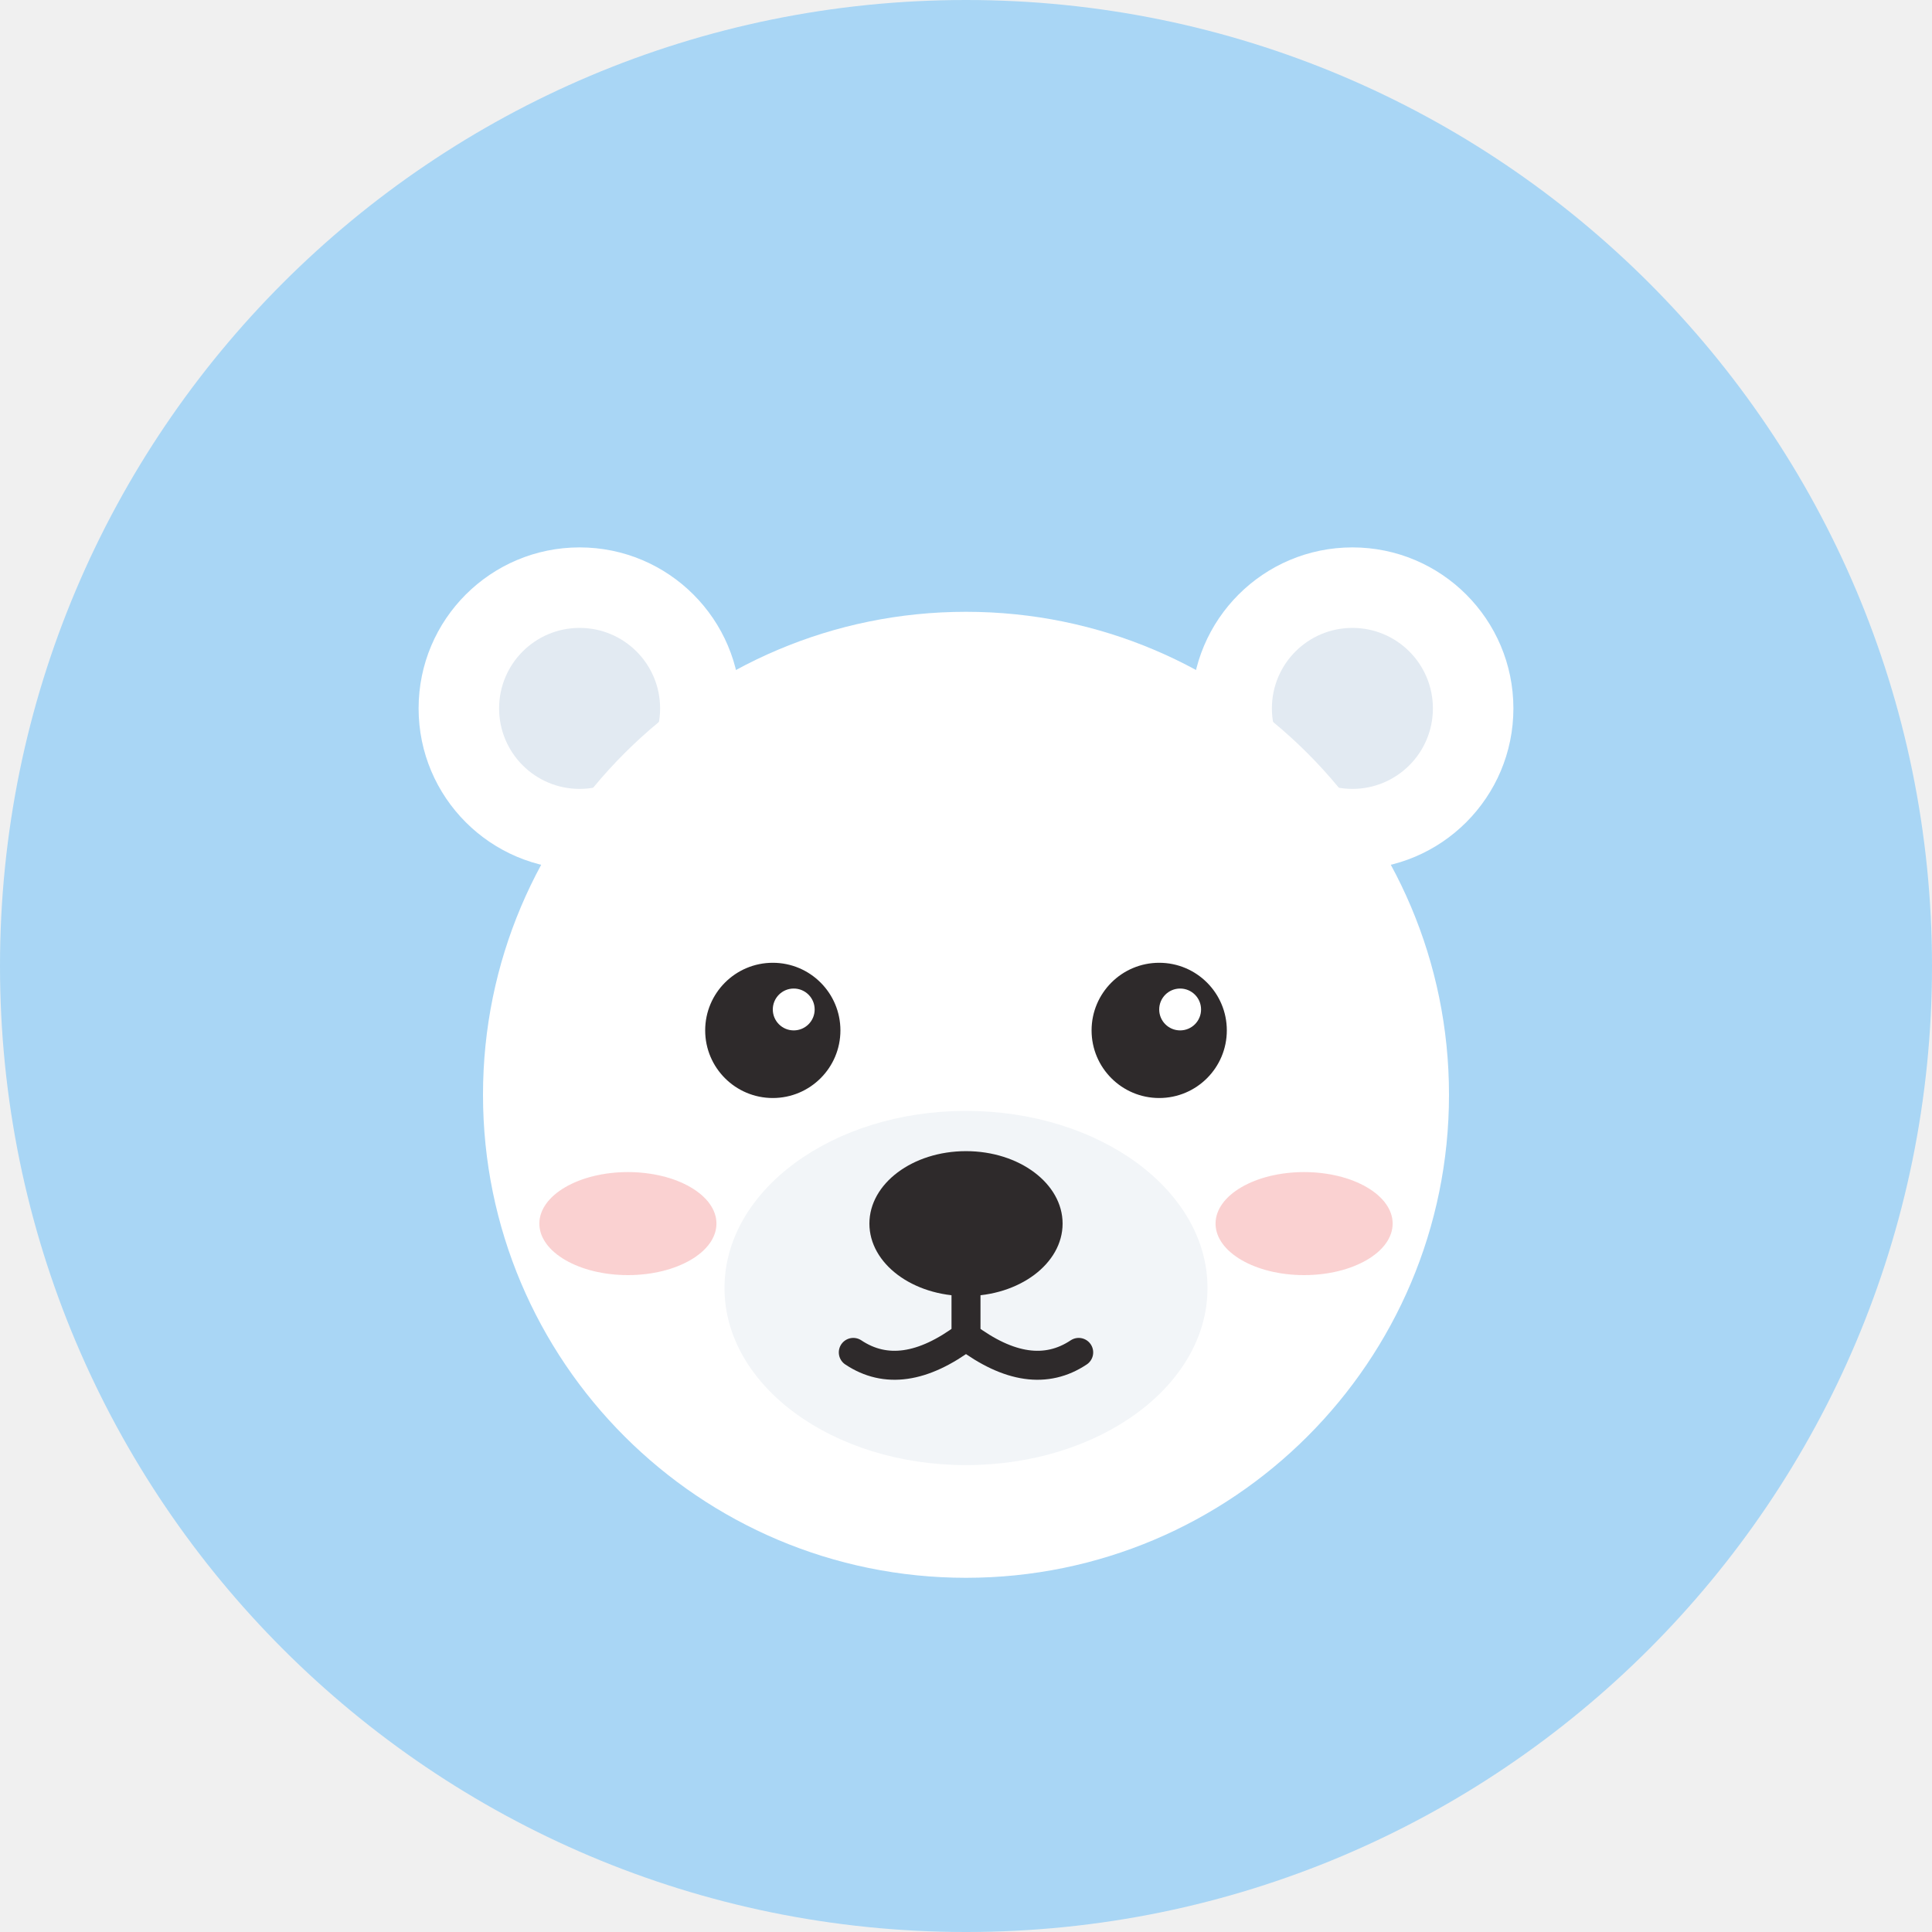
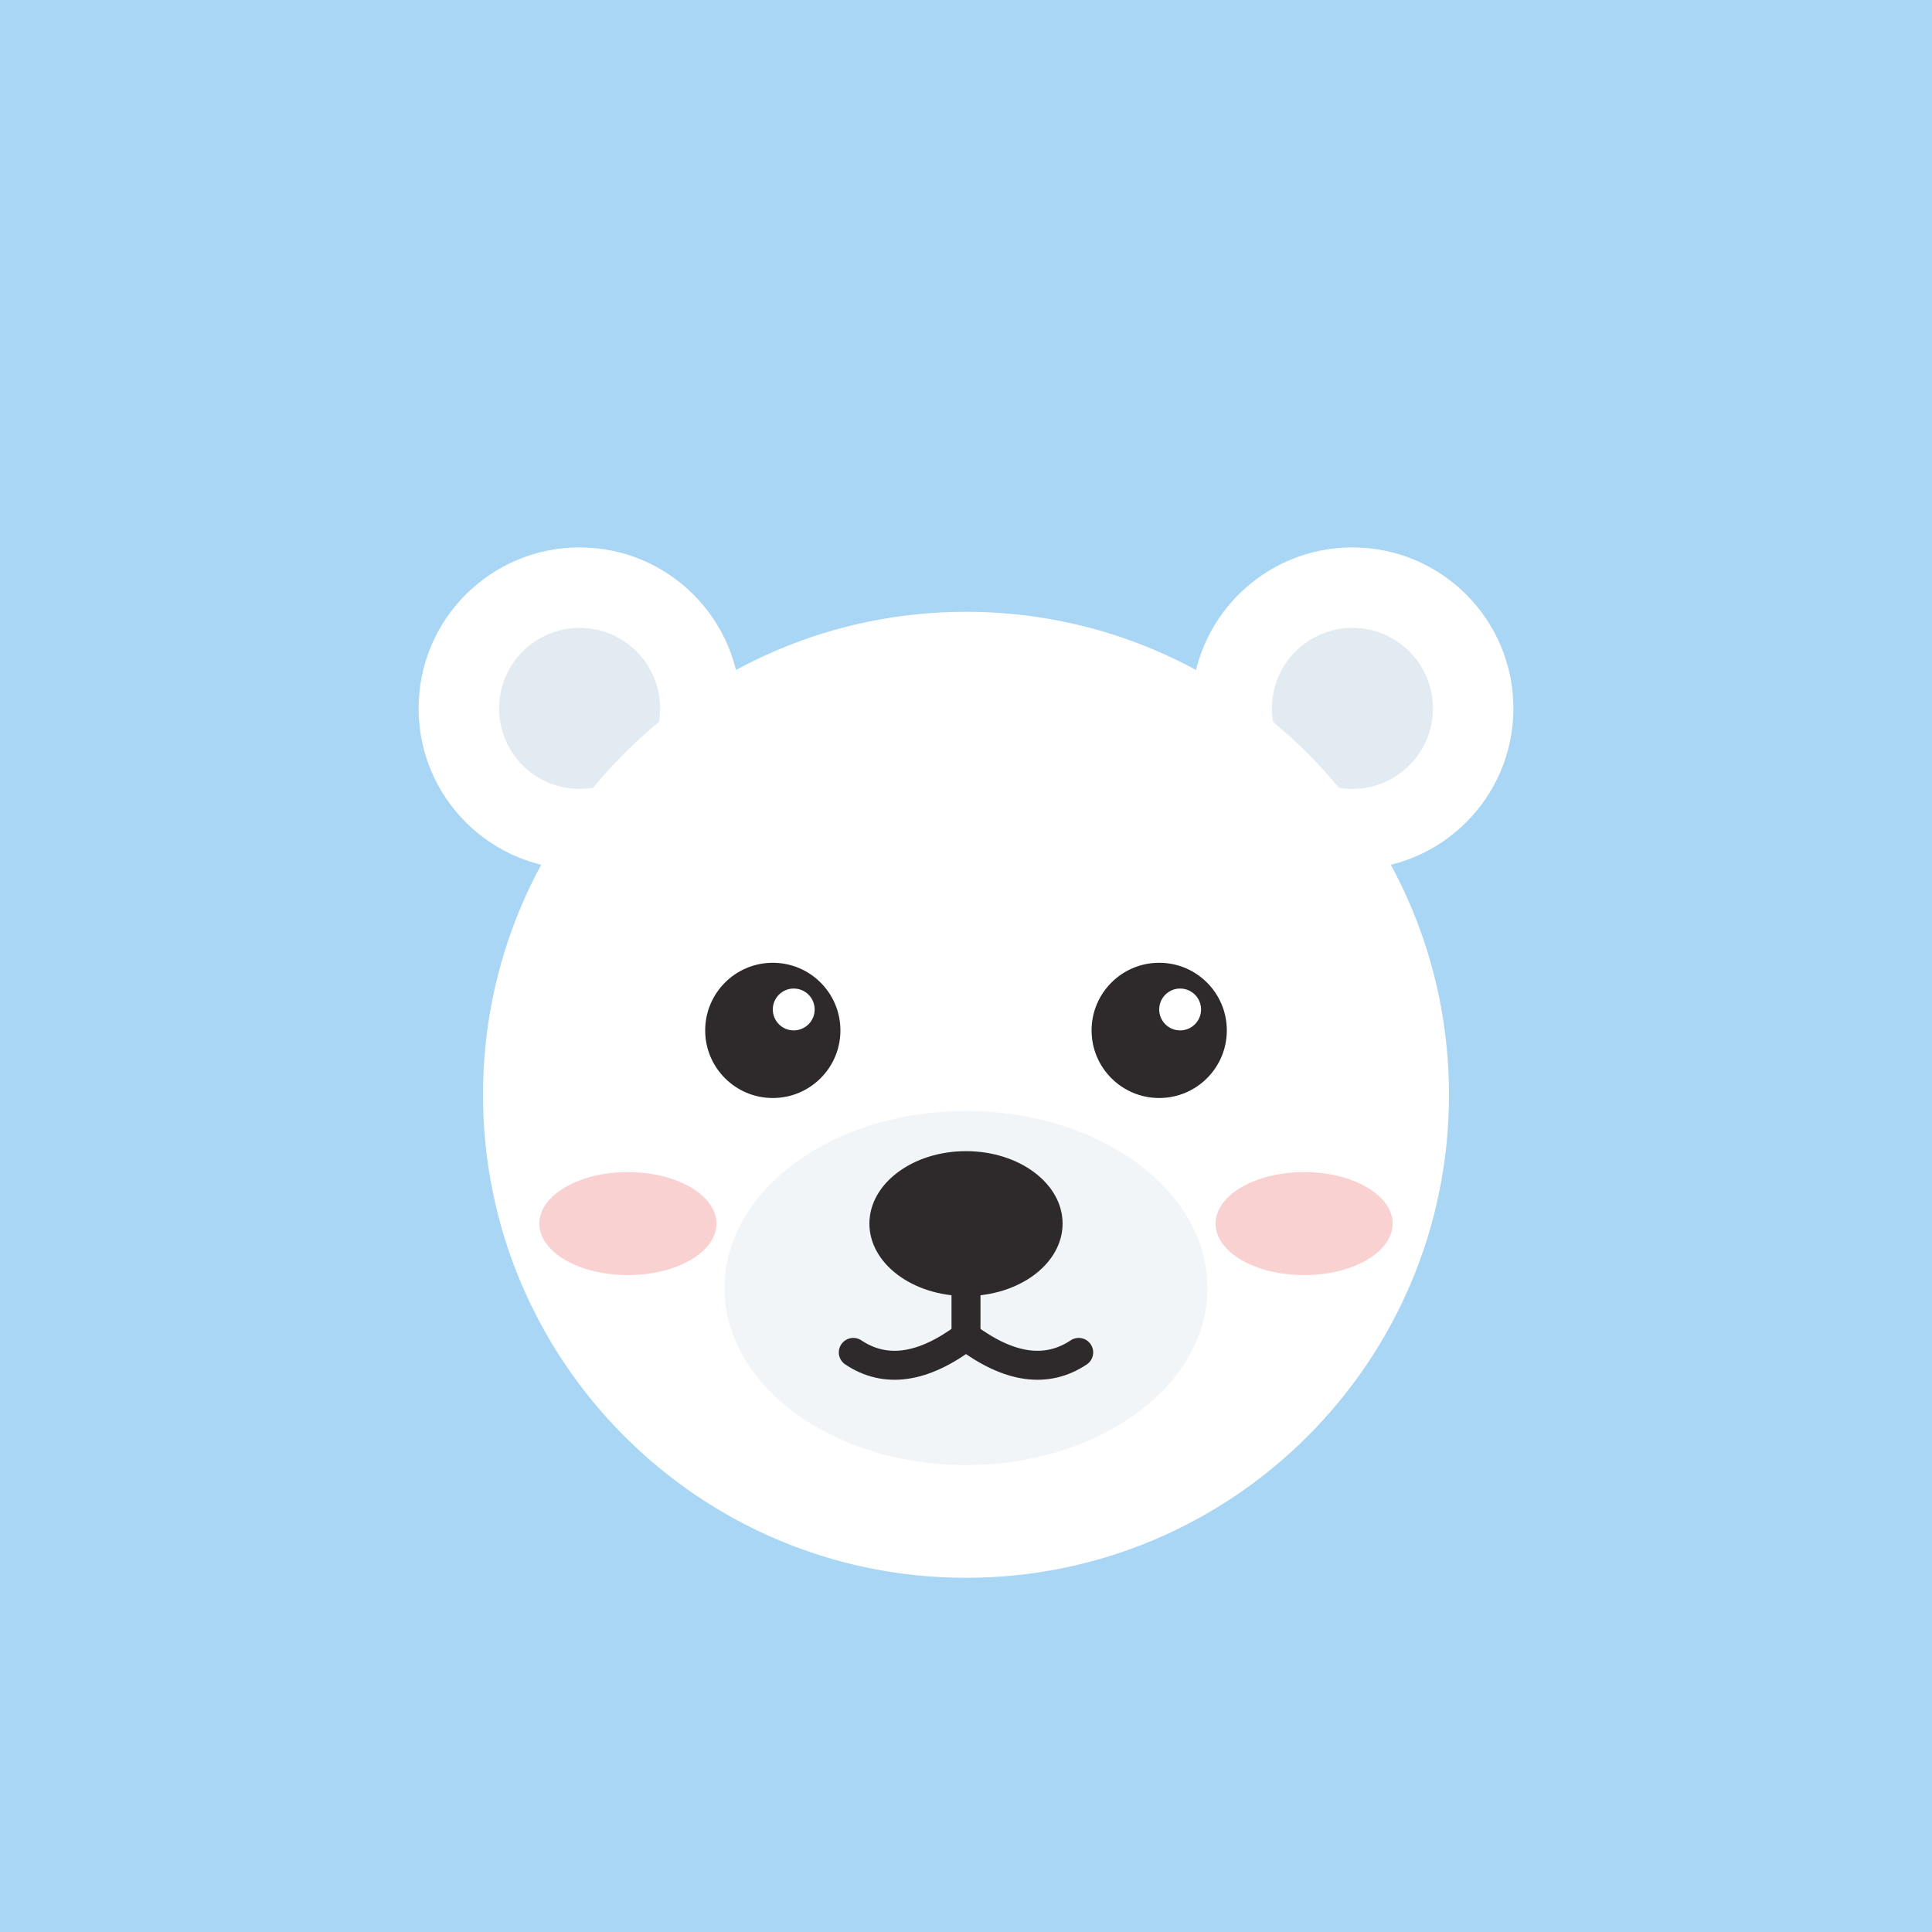
<svg xmlns="http://www.w3.org/2000/svg" viewBox="0 0 120 120" width="120" height="120">
-   <defs>
-     <clipPath id="clip-polar-bear-sky">
-       <circle cx="60" cy="60" r="60" />
-     </clipPath>
-   </defs>
-   <g clip-path="url(#clip-polar-bear-sky)">
-     <rect width="120" height="120" fill="#A9D6F5" />
-     <circle cx="36" cy="44" r="10" fill="#FFFFFF" />
-     <circle cx="84" cy="44" r="10" fill="#FFFFFF" />
-     <circle cx="36" cy="44" r="5" fill="#E2EAF2" />
-     <circle cx="84" cy="44" r="5" fill="#E2EAF2" />
-     <circle cx="60" cy="68" r="30" fill="#FFFFFF" />
-     <ellipse cx="60" cy="80" rx="15" ry="11" fill="#F2F5F8" />
-     <circle cx="48" cy="64" r="4.2" fill="#2E2A2B" />
-     <circle cx="49.3" cy="62.7" r="1.3" fill="#FFFFFF" />
-     <circle cx="72" cy="64" r="4.2" fill="#2E2A2B" />
-     <circle cx="73.3" cy="62.7" r="1.3" fill="#FFFFFF" />
-     <ellipse cx="60" cy="76" rx="6" ry="4.5" fill="#2E2A2B" />
-     <path d="M60 80 L60 83 M60 83 Q56 86 53 84 M60 83 Q64 86 67 84" fill="none" stroke="#2E2A2B" stroke-width="1.8" stroke-linecap="round" stroke-linejoin="round" />
-     <g opacity=".45">
-       <ellipse cx="39" cy="76" rx="5.5" ry="3.2" fill="#F49A9A" />
-       <ellipse cx="81" cy="76" rx="5.5" ry="3.2" fill="#F49A9A" />
-     </g>
+   <rect width="120" height="120" fill="#A9D6F5" />
+   <circle cx="36" cy="44" r="10" fill="#FFFFFF" />
+   <circle cx="84" cy="44" r="10" fill="#FFFFFF" />
+   <circle cx="36" cy="44" r="5" fill="#E2EAF2" />
+   <circle cx="84" cy="44" r="5" fill="#E2EAF2" />
+   <circle cx="60" cy="68" r="30" fill="#FFFFFF" />
+   <ellipse cx="60" cy="80" rx="15" ry="11" fill="#F2F5F8" />
+   <circle cx="48" cy="64" r="4.2" fill="#2E2A2B" />
+   <circle cx="49.3" cy="62.7" r="1.3" fill="#FFFFFF" />
+   <circle cx="72" cy="64" r="4.2" fill="#2E2A2B" />
+   <circle cx="73.3" cy="62.7" r="1.3" fill="#FFFFFF" />
+   <ellipse cx="60" cy="76" rx="6" ry="4.5" fill="#2E2A2B" />
+   <path d="M60 80 L60 83 M60 83 Q56 86 53 84 M60 83 Q64 86 67 84" fill="none" stroke="#2E2A2B" stroke-width="1.8" stroke-linecap="round" stroke-linejoin="round" />
+   <g opacity=".45">
+     <ellipse cx="39" cy="76" rx="5.5" ry="3.2" fill="#F49A9A" />
+     <ellipse cx="81" cy="76" rx="5.5" ry="3.2" fill="#F49A9A" />
  </g>
</svg>
